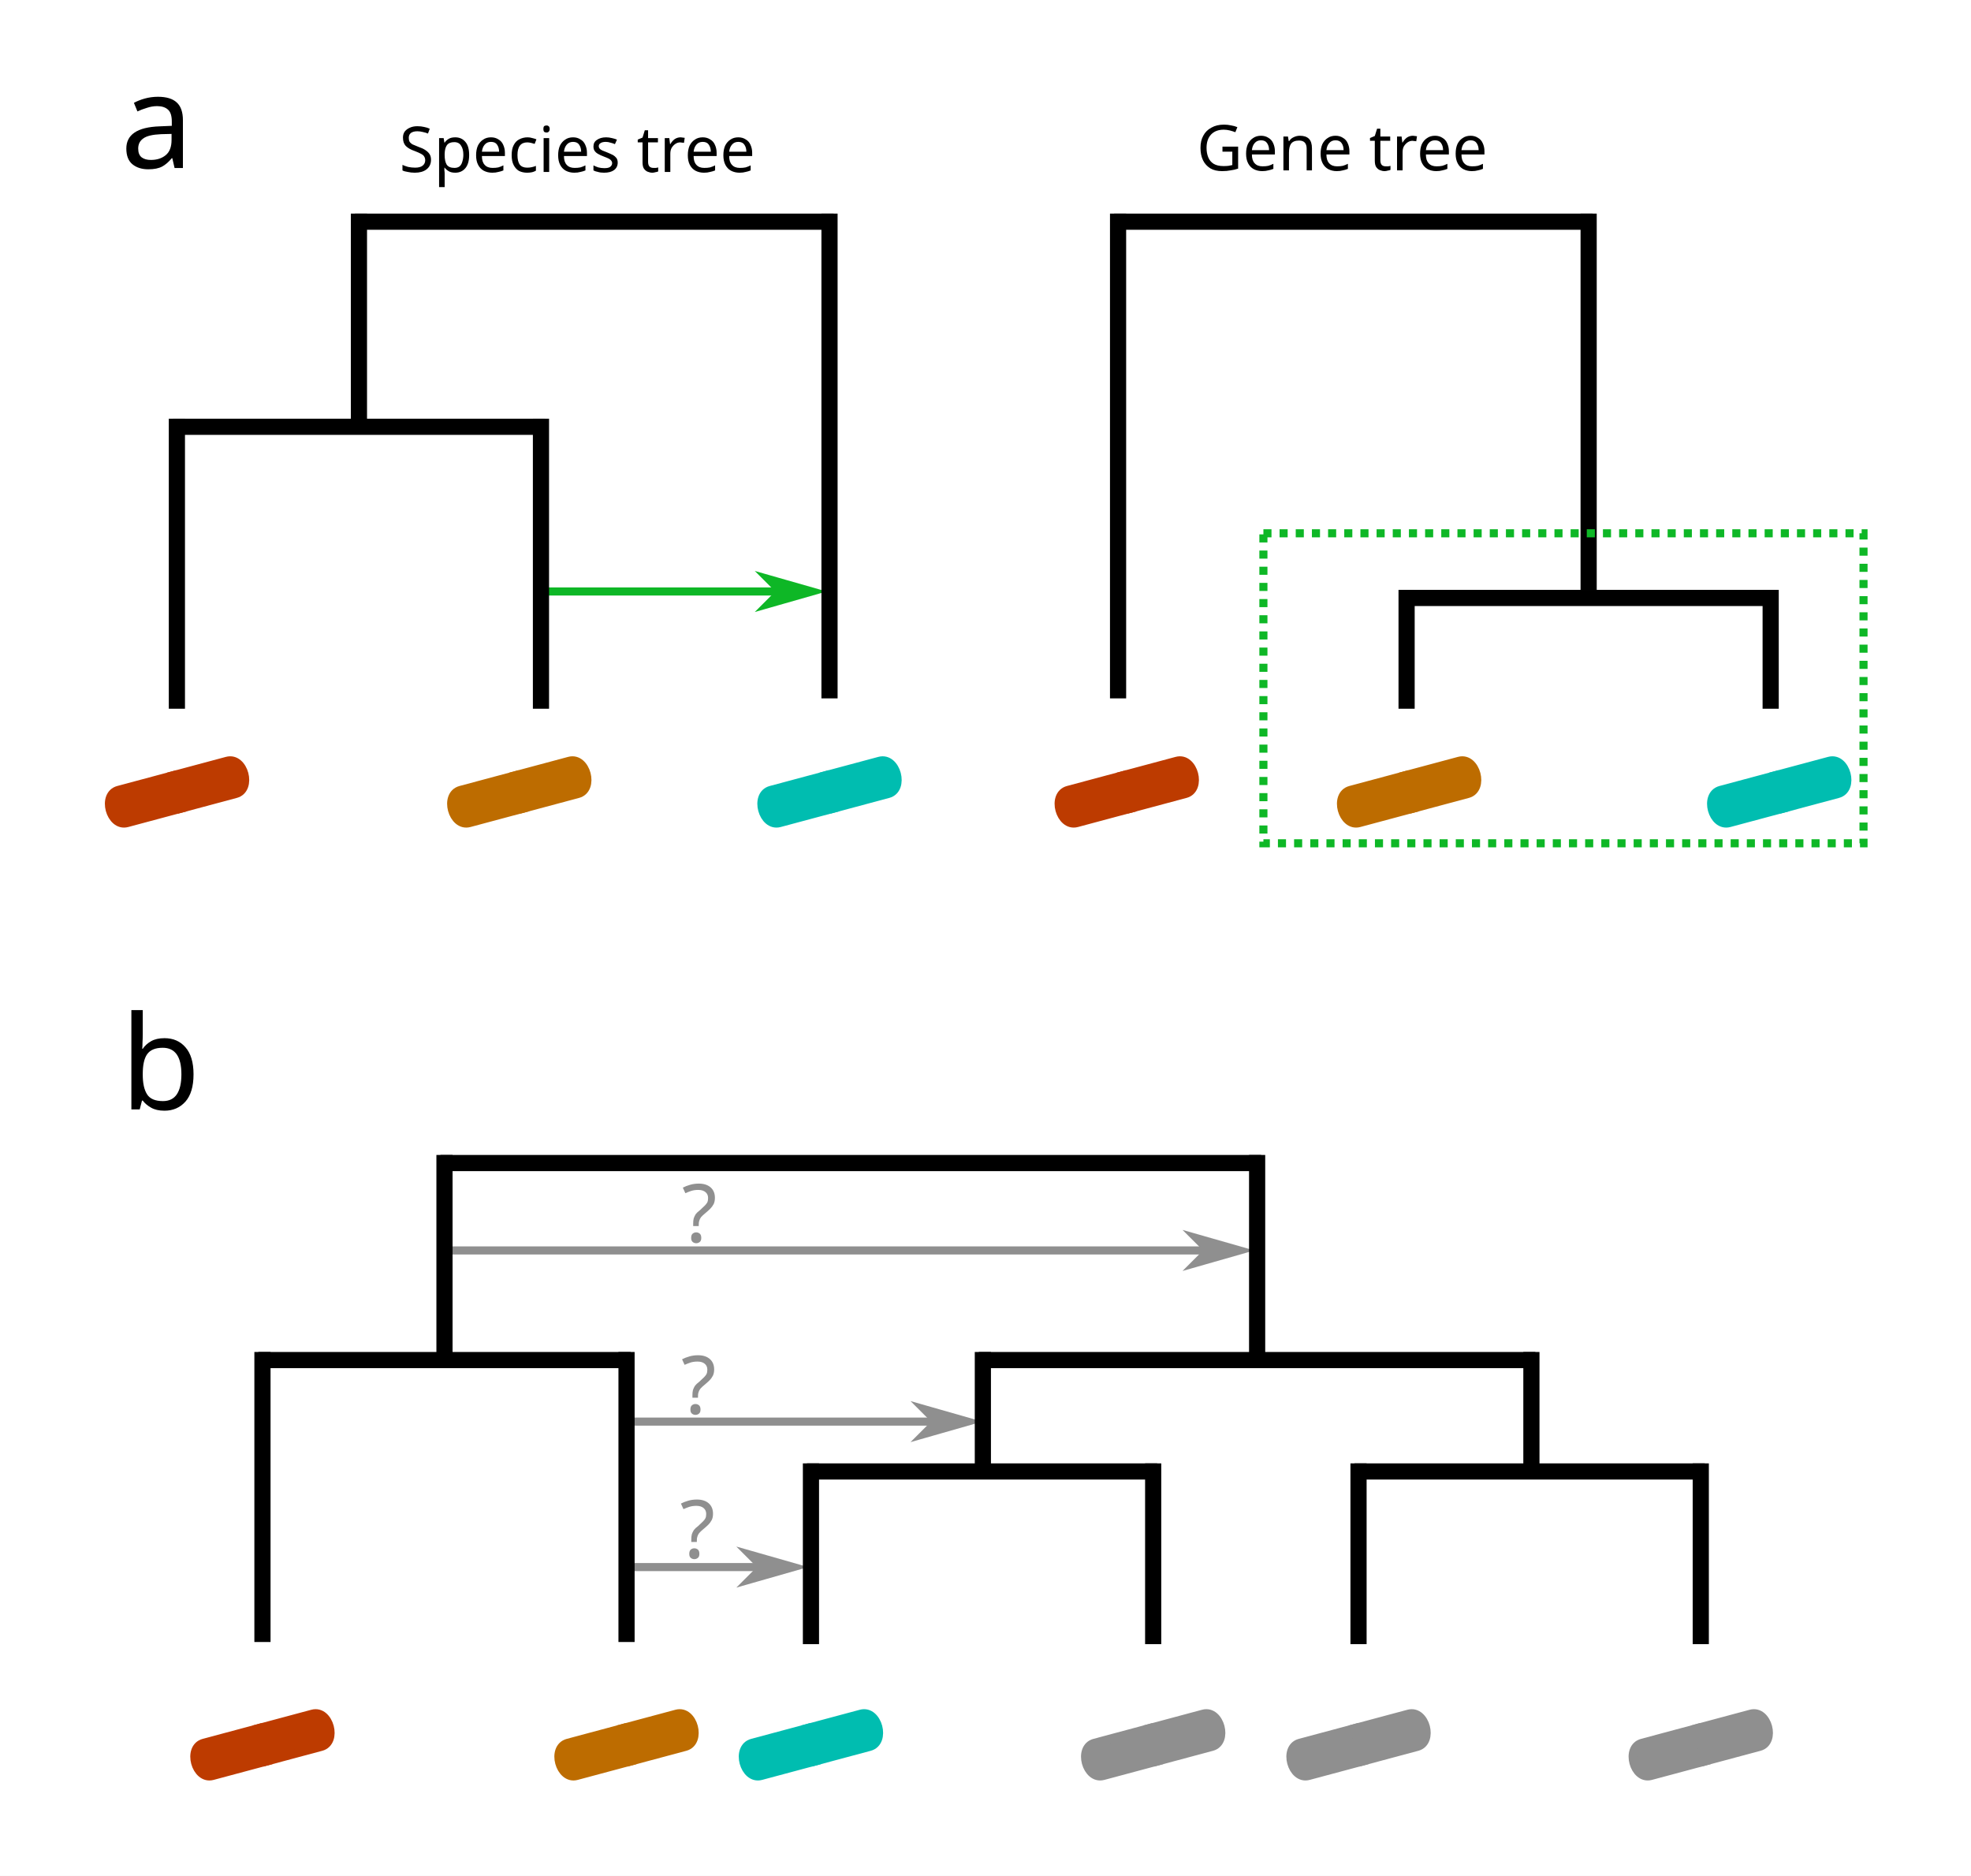
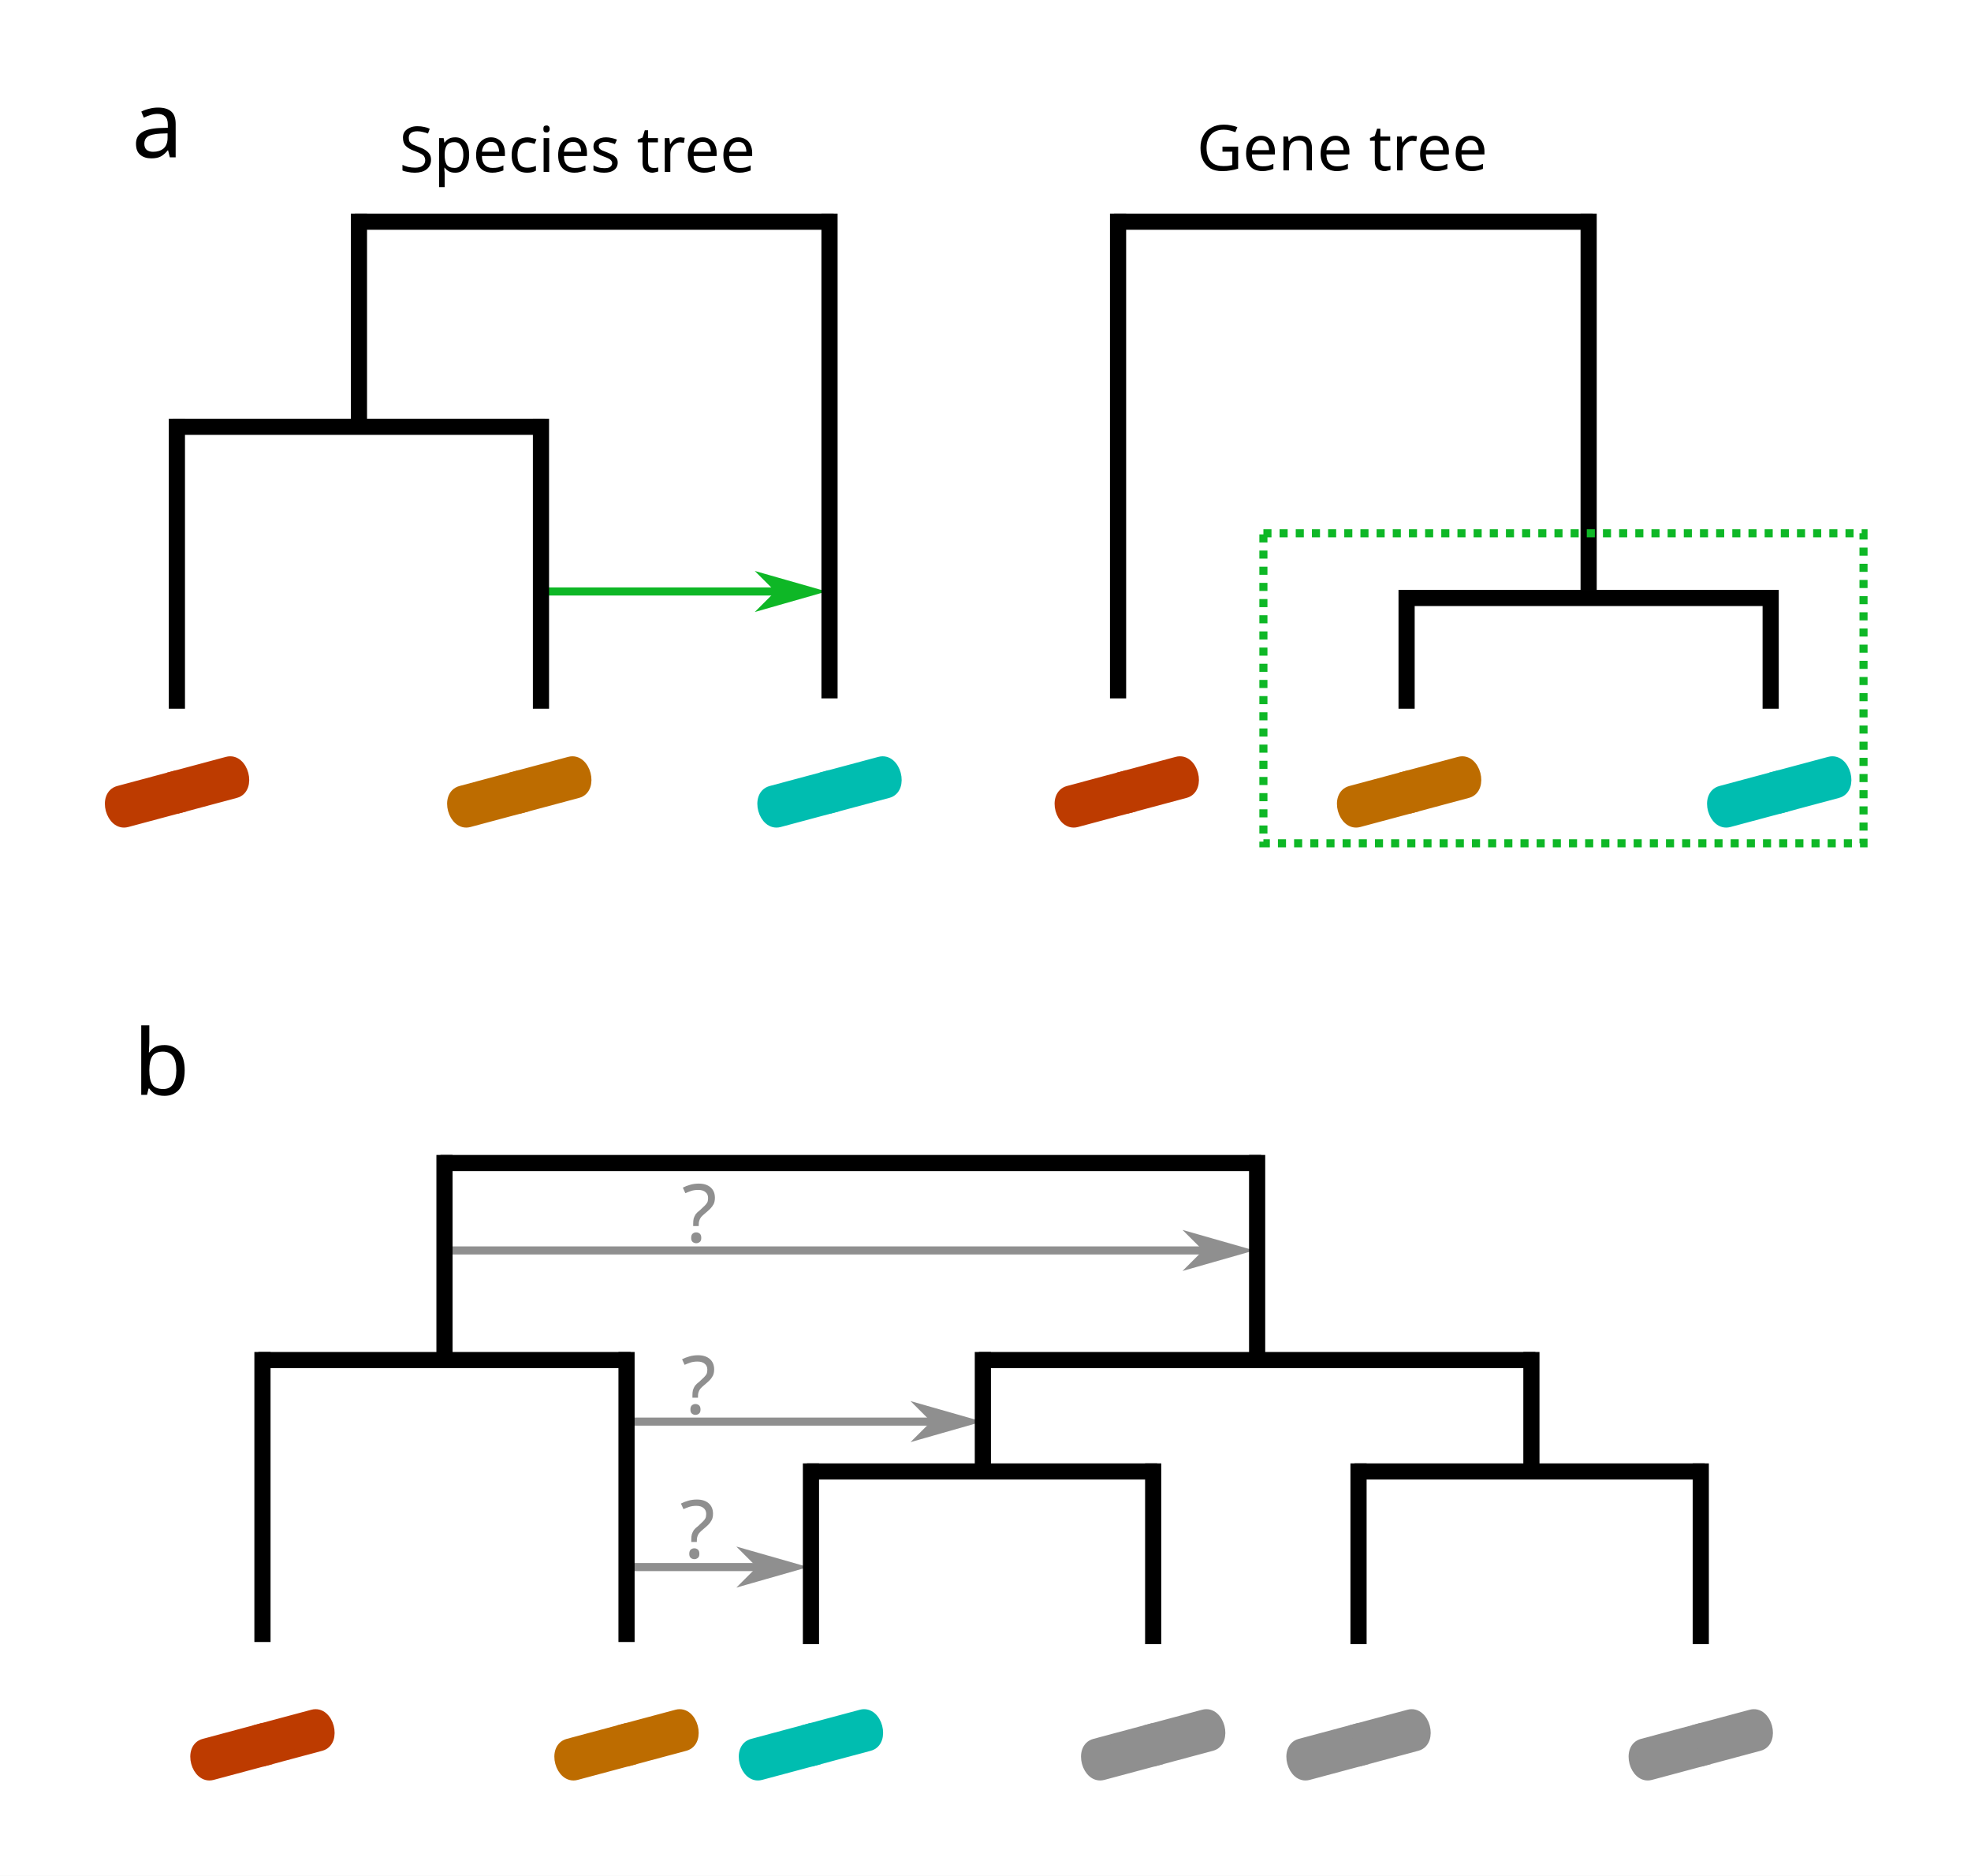
<svg xmlns="http://www.w3.org/2000/svg" id="svg8" version="1.1" viewBox="0 0 121.901 115.989" height="115.989mm" width="121.901mm">
  <defs id="defs2">
    <marker orient="auto" refY="0" refX="0" id="marker2265" style="overflow:visible">
      <path id="path2263" d="M 0,0 5,-5 -12.5,0 5,5 Z" style="fill:#8f8f8f;fill-opacity:1;fill-rule:evenodd;stroke:#8f8f8f;stroke-width:1pt;stroke-opacity:1" transform="matrix(-0.4,0,0,-0.4,-4,0)" />
    </marker>
    <marker style="overflow:visible" id="marker2195" refX="0" refY="0" orient="auto">
      <path transform="matrix(-0.4,0,0,-0.4,-4,0)" style="fill:#8f8f8f;fill-opacity:1;fill-rule:evenodd;stroke:#8f8f8f;stroke-width:1pt;stroke-opacity:1" d="M 0,0 5,-5 -12.5,0 5,5 Z" id="path2193" />
    </marker>
    <marker orient="auto" refY="0" refX="0" id="marker2139" style="overflow:visible">
      <path id="path2137" d="M 0,0 5,-5 -12.5,0 5,5 Z" style="fill:#8f8f8f;fill-opacity:1;fill-rule:evenodd;stroke:#8f8f8f;stroke-width:1pt;stroke-opacity:1" transform="matrix(-0.4,0,0,-0.4,-4,0)" />
    </marker>
    <marker style="overflow:visible" id="Arrow1Mend" refX="0" refY="0" orient="auto">
      <path transform="matrix(-0.4,0,0,-0.4,-4,0)" style="fill:#0eb726;fill-opacity:1;fill-rule:evenodd;stroke:#0eb726;stroke-width:1pt;stroke-opacity:1" d="M 0,0 5,-5 -12.5,0 5,5 Z" id="path1790" />
    </marker>
    <marker style="overflow:visible" id="Arrow1Lend" refX="0" refY="0" orient="auto">
      <path transform="matrix(-0.8,0,0,-0.8,-10,0)" style="fill:#000000;fill-opacity:1;fill-rule:evenodd;stroke:#000000;stroke-width:1pt;stroke-opacity:1" d="M 0,0 5,-5 -12.5,0 5,5 Z" id="path1784" />
    </marker>
    <marker style="overflow:visible" id="Arrow1Lstart" refX="0" refY="0" orient="auto">
      <path transform="matrix(0.8,0,0,0.8,10,0)" style="fill:#000000;fill-opacity:1;fill-rule:evenodd;stroke:#000000;stroke-width:1pt;stroke-opacity:1" d="M 0,0 5,-5 -12.5,0 5,5 Z" id="path1781" />
    </marker>
  </defs>
  <g transform="translate(-7.73776,25.69084)" id="layer1">
    <rect style="fill:#ffffff;fill-opacity:1;stroke:none;stroke-width:1.111" id="rect960" width="121.901" height="115.989" x="7.738" y="-25.691" />
    <path id="path1779" d="M 41.071,10.883 H 57.876" style="fill:none;stroke:#0eb726;stroke-width:0.5;stroke-linecap:butt;stroke-linejoin:miter;stroke-miterlimit:4;stroke-dasharray:none;stroke-opacity:1;marker-end:url(#Arrow1Mend)" />
    <path style="fill:none;stroke:#8f8f8f;stroke-width:0.5;stroke-linecap:butt;stroke-linejoin:miter;stroke-miterlimit:4;stroke-dasharray:none;stroke-opacity:1;marker-end:url(#marker2139)" d="M 35.251,51.629 H 84.331" id="path2135" />
    <path id="path2191" d="M 46.363,62.213 H 67.508" style="fill:none;stroke:#8f8f8f;stroke-width:0.5;stroke-linecap:butt;stroke-linejoin:miter;stroke-miterlimit:4;stroke-dasharray:none;stroke-opacity:1;marker-end:url(#marker2195)" />
    <path style="fill:none;stroke:#8f8f8f;stroke-width:0.5;stroke-linecap:butt;stroke-linejoin:miter;stroke-miterlimit:4;stroke-dasharray:none;stroke-opacity:1;marker-end:url(#marker2265)" d="M 46.363,71.208 H 56.735" id="path2261" />
    <path id="path1717" d="M 117.502,11.283 H 94.483" style="fill:none;stroke:#000000;stroke-width:1;stroke-linecap:butt;stroke-linejoin:miter;stroke-miterlimit:4;stroke-dasharray:none;stroke-opacity:1" />
    <path style="fill:none;stroke:#000000;stroke-width:1;stroke-linecap:butt;stroke-linejoin:miter;stroke-miterlimit:4;stroke-dasharray:none;stroke-opacity:1" d="M 105.991,-12.483 V 10.82" id="path1719" />
    <path id="path1721" d="m 117.249,10.783 v 7.35" style="fill:none;stroke:#000000;stroke-width:1;stroke-linecap:butt;stroke-linejoin:miter;stroke-miterlimit:4;stroke-dasharray:none;stroke-opacity:1" />
    <path id="path1723" d="m 94.732,10.783 v 7.35" style="fill:none;stroke:#000000;stroke-width:1;stroke-linecap:butt;stroke-linejoin:miter;stroke-miterlimit:4;stroke-dasharray:none;stroke-opacity:1" />
    <path id="path1725" d="M 106.24,-11.983 H 76.638" style="fill:none;stroke:#000000;stroke-width:1;stroke-linecap:butt;stroke-linejoin:miter;stroke-miterlimit:4;stroke-dasharray:none;stroke-opacity:1" />
    <path id="path1727" d="M 76.887,-12.483 V 17.493" style="fill:none;stroke:#000000;stroke-width:1;stroke-linecap:butt;stroke-linejoin:miter;stroke-miterlimit:4;stroke-dasharray:none;stroke-opacity:1" />
    <path id="path837" d="M 34.977,46.225 H 85.738" style="fill:none;stroke:#000000;stroke-width:1;stroke-linecap:butt;stroke-linejoin:miter;stroke-miterlimit:4;stroke-dasharray:none;stroke-opacity:1" />
    <path id="path839" d="M 23.719,58.408 H 46.737" style="fill:none;stroke:#000000;stroke-width:1;stroke-linecap:butt;stroke-linejoin:miter;stroke-miterlimit:4;stroke-dasharray:none;stroke-opacity:1" />
    <path id="path841" d="M 68.276,58.408 H 102.697" style="fill:none;stroke:#000000;stroke-width:1;stroke-linecap:butt;stroke-linejoin:miter;stroke-miterlimit:4;stroke-dasharray:none;stroke-opacity:1" />
    <path id="path843" d="M 85.488,45.725 V 58.54" style="fill:none;stroke:#000000;stroke-width:1;stroke-linecap:butt;stroke-linejoin:miter;stroke-miterlimit:4;stroke-dasharray:none;stroke-opacity:1" />
    <path style="fill:none;stroke:#000000;stroke-width:1;stroke-linecap:butt;stroke-linejoin:miter;stroke-miterlimit:4;stroke-dasharray:none;stroke-opacity:1" d="M 35.228,45.725 V 58.54" id="path845" />
    <path id="path847" d="M 23.97,57.908 V 75.841" style="fill:none;stroke:#000000;stroke-width:1;stroke-linecap:butt;stroke-linejoin:miter;stroke-miterlimit:4;stroke-dasharray:none;stroke-opacity:1" />
    <path id="path849" d="M 46.487,57.908 V 75.841" style="fill:none;stroke:#000000;stroke-width:1;stroke-linecap:butt;stroke-linejoin:miter;stroke-miterlimit:4;stroke-dasharray:none;stroke-opacity:1" />
    <path id="path851" d="m 68.525,57.908 v 7.02" style="fill:none;stroke:#000000;stroke-width:1;stroke-linecap:butt;stroke-linejoin:miter;stroke-miterlimit:4;stroke-dasharray:none;stroke-opacity:1" />
    <path id="path853" d="m 102.451,57.908 v 7.02" style="fill:none;stroke:#000000;stroke-width:1;stroke-linecap:butt;stroke-linejoin:miter;stroke-miterlimit:4;stroke-dasharray:none;stroke-opacity:1" />
    <path id="path855" d="M 57.645,65.296 H 79.306" style="fill:none;stroke:#000000;stroke-width:1;stroke-linecap:butt;stroke-linejoin:miter;stroke-miterlimit:4;stroke-dasharray:none;stroke-opacity:1" />
    <path style="fill:none;stroke:#000000;stroke-width:1;stroke-linecap:butt;stroke-linejoin:miter;stroke-miterlimit:4;stroke-dasharray:none;stroke-opacity:1" d="M 91.51,65.296 H 113.176" id="path857" />
    <path style="fill:none;stroke:#000000;stroke-width:1;stroke-linecap:butt;stroke-linejoin:miter;stroke-miterlimit:4;stroke-dasharray:none;stroke-opacity:1" d="M 112.926,64.796 V 75.973" id="path853-3" />
    <path id="path874" d="M 91.759,64.796 V 75.973" style="fill:none;stroke:#000000;stroke-width:1;stroke-linecap:butt;stroke-linejoin:miter;stroke-miterlimit:4;stroke-dasharray:none;stroke-opacity:1" />
    <path style="fill:none;stroke:#000000;stroke-width:1;stroke-linecap:butt;stroke-linejoin:miter;stroke-miterlimit:4;stroke-dasharray:none;stroke-opacity:1" d="M 79.059,64.796 V 75.973" id="path876" />
    <path id="path878" d="M 57.893,64.796 V 75.973" style="fill:none;stroke:#000000;stroke-width:1;stroke-linecap:butt;stroke-linejoin:miter;stroke-miterlimit:4;stroke-dasharray:none;stroke-opacity:1" />
    <g style="fill:#bd3b00;fill-opacity:1;stroke:#bd3b00;stroke-opacity:1" transform="matrix(0.2592792,-0.06947366,0.06947366,0.2592792,26.17458,74.5965)" id="g895">
      <path id="rect882" style="fill:#bd3b00;fill-opacity:1;stroke:#bd3b00;stroke-width:2;stroke-opacity:1" d="m -15.338,21.343 h 13.035 c 4.06,0 4.016,7.782 0,7.782 h -13.035 z" />
      <path d="m -15.186,21.343 h -13.035 c -4.06,0 -4.016,7.782 0,7.782 h 13.035 z" style="fill:#bd3b00;fill-opacity:1;stroke:#bd3b00;stroke-width:2;stroke-opacity:1" id="path891" />
    </g>
    <g id="g905" transform="matrix(0.2592792,-0.06947366,0.06947366,0.2592792,60.0973,74.5965)" style="fill:#00bdb0;fill-opacity:1;stroke:#00bdb0;stroke-opacity:1">
      <path d="m -15.338,21.343 h 13.035 c 4.06,0 4.016,7.782 0,7.782 h -13.035 z" style="fill:#00bdb0;fill-opacity:1;stroke:#00bdb0;stroke-width:2;stroke-opacity:1" id="path901" />
      <path id="path903" style="fill:#00bdb0;fill-opacity:1;stroke:#00bdb0;stroke-width:2;stroke-opacity:1" d="m -15.186,21.343 h -13.035 c -4.06,0 -4.016,7.782 0,7.782 h 13.035 z" />
    </g>
    <text xml:space="preserve" style="font-style:normal;font-weight:normal;font-size:5.005px;line-height:1.25;font-family:sans-serif;fill:#8f8f8f;fill-opacity:1;stroke:none;stroke-width:0.125" x="49.908" y="51.121" id="text909">
      <tspan id="tspan907" x="49.908" y="51.121" style="fill:#8f8f8f;fill-opacity:1;stroke-width:0.125">?</tspan>
    </text>
    <text id="text913" y="70.657" x="49.79" style="font-style:normal;font-weight:normal;font-size:5.005px;line-height:1.25;font-family:sans-serif;fill:#8f8f8f;fill-opacity:1;stroke:none;stroke-width:0.125" xml:space="preserve">
      <tspan style="fill:#8f8f8f;fill-opacity:1;stroke-width:0.125" y="70.657" x="49.79" id="tspan911">?</tspan>
    </text>
    <text xml:space="preserve" style="font-style:normal;font-weight:normal;font-size:5.005px;line-height:1.25;font-family:sans-serif;fill:#8f8f8f;fill-opacity:1;stroke:none;stroke-width:0.125" x="49.861" y="61.735" id="text917">
      <tspan id="tspan915" x="49.861" y="61.735" style="fill:#8f8f8f;fill-opacity:1;stroke-width:0.125">?</tspan>
    </text>
    <g id="g923" transform="matrix(0.2592792,-0.06947366,0.06947366,0.2592792,48.69154,74.5965)" style="fill:#bd6c00;fill-opacity:1;stroke:#bd6c00;stroke-opacity:1">
      <path d="m -15.338,21.343 h 13.035 c 4.06,0 4.016,7.782 0,7.782 h -13.035 z" style="fill:#bd6c00;fill-opacity:1;stroke:#bd6c00;stroke-width:2;stroke-opacity:1" id="path919" />
      <path id="path921" style="fill:#bd6c00;fill-opacity:1;stroke:#bd6c00;stroke-width:2;stroke-opacity:1" d="m -15.186,21.343 h -13.035 c -4.06,0 -4.016,7.782 0,7.782 h 13.035 z" />
    </g>
    <path style="fill:none;stroke:#000000;stroke-width:1;stroke-linecap:butt;stroke-linejoin:miter;stroke-miterlimit:4;stroke-dasharray:none;stroke-opacity:1" d="M 18.43,0.699 H 41.446" id="path1705" />
    <path id="path1707" d="M 29.937,-12.483 V 0.331" style="fill:none;stroke:#000000;stroke-width:1;stroke-linecap:butt;stroke-linejoin:miter;stroke-miterlimit:4;stroke-dasharray:none;stroke-opacity:1" />
    <path style="fill:none;stroke:#000000;stroke-width:1;stroke-linecap:butt;stroke-linejoin:miter;stroke-miterlimit:4;stroke-dasharray:none;stroke-opacity:1" d="M 18.678,0.199 V 18.133" id="path1709" />
    <path style="fill:none;stroke:#000000;stroke-width:1;stroke-linecap:butt;stroke-linejoin:miter;stroke-miterlimit:4;stroke-dasharray:none;stroke-opacity:1" d="M 41.195,0.199 V 18.133" id="path1711" />
    <path style="fill:none;stroke:#000000;stroke-width:1;stroke-linecap:butt;stroke-linejoin:miter;stroke-miterlimit:4;stroke-dasharray:none;stroke-opacity:1" d="M 29.687,-11.983 H 59.297" id="path1713" />
    <path style="fill:none;stroke:#000000;stroke-width:1;stroke-linecap:butt;stroke-linejoin:miter;stroke-miterlimit:4;stroke-dasharray:none;stroke-opacity:1" d="M 59.041,-12.483 V 17.493" id="path1715" />
    <g id="g1747" transform="matrix(0.2592792,-0.06947366,0.06947366,0.2592792,20.89273,15.67564)" style="fill:#bd3b00;fill-opacity:1;stroke:#bd3b00;stroke-opacity:1">
      <path d="m -15.338,21.343 h 13.035 c 4.06,0 4.016,7.782 0,7.782 h -13.035 z" style="fill:#bd3b00;fill-opacity:1;stroke:#bd3b00;stroke-width:2;stroke-opacity:1" id="path1743" />
      <path id="path1745" style="fill:#bd3b00;fill-opacity:1;stroke:#bd3b00;stroke-width:2;stroke-opacity:1" d="m -15.186,21.343 h -13.035 c -4.06,0 -4.016,7.782 0,7.782 h 13.035 z" />
    </g>
    <g style="fill:#bd6c00;fill-opacity:1;stroke:#bd6c00;stroke-opacity:1" transform="matrix(0.2592792,-0.06947366,0.06947366,0.2592792,42.0594,15.67564)" id="g1753">
      <path id="path1749" style="fill:#bd6c00;fill-opacity:1;stroke:#bd6c00;stroke-width:2;stroke-opacity:1" d="m -15.338,21.343 h 13.035 c 4.06,0 4.016,7.782 0,7.782 h -13.035 z" />
      <path d="m -15.186,21.343 h -13.035 c -4.06,0 -4.016,7.782 0,7.782 h 13.035 z" style="fill:#bd6c00;fill-opacity:1;stroke:#bd6c00;stroke-width:2;stroke-opacity:1" id="path1751" />
    </g>
    <g style="fill:#00bdb0;fill-opacity:1;stroke:#00bdb0;stroke-opacity:1" transform="matrix(0.2592792,-0.06947366,0.06947366,0.2592792,61.24556,15.67564)" id="g1759">
      <path id="path1755" style="fill:#00bdb0;fill-opacity:1;stroke:#00bdb0;stroke-width:2;stroke-opacity:1" d="m -15.338,21.343 h 13.035 c 4.06,0 4.016,7.782 0,7.782 h -13.035 z" />
      <path d="m -15.186,21.343 h -13.035 c -4.06,0 -4.016,7.782 0,7.782 h 13.035 z" style="fill:#00bdb0;fill-opacity:1;stroke:#00bdb0;stroke-width:2;stroke-opacity:1" id="path1757" />
    </g>
    <g style="fill:#bd3b00;fill-opacity:1;stroke:#bd3b00;stroke-opacity:1" transform="matrix(0.2592792,-0.06947366,0.06947366,0.2592792,79.63023,15.67564)" id="g1765">
      <path id="path1761" style="fill:#bd3b00;fill-opacity:1;stroke:#bd3b00;stroke-width:2;stroke-opacity:1" d="m -15.338,21.343 h 13.035 c 4.06,0 4.016,7.782 0,7.782 h -13.035 z" />
      <path d="m -15.186,21.343 h -13.035 c -4.06,0 -4.016,7.782 0,7.782 h 13.035 z" style="fill:#bd3b00;fill-opacity:1;stroke:#bd3b00;stroke-width:2;stroke-opacity:1" id="path1763" />
    </g>
    <g id="g1771" transform="matrix(0.2592792,-0.06947366,0.06947366,0.2592792,97.09273,15.67564)" style="fill:#bd6c00;fill-opacity:1;stroke:#bd6c00;stroke-opacity:1">
      <path d="m -15.338,21.343 h 13.035 c 4.06,0 4.016,7.782 0,7.782 h -13.035 z" style="fill:#bd6c00;fill-opacity:1;stroke:#bd6c00;stroke-width:2;stroke-opacity:1" id="path1767" />
      <path id="path1769" style="fill:#bd6c00;fill-opacity:1;stroke:#bd6c00;stroke-width:2;stroke-opacity:1" d="m -15.186,21.343 h -13.035 c -4.06,0 -4.016,7.782 0,7.782 h 13.035 z" />
    </g>
    <g id="g1777" transform="matrix(0.2592792,-0.06947366,0.06947366,0.2592792,119.9831,15.67564)" style="fill:#00bdb0;fill-opacity:1;stroke:#00bdb0;stroke-opacity:1">
      <path d="m -15.338,21.343 h 13.035 c 4.06,0 4.016,7.782 0,7.782 h -13.035 z" style="fill:#00bdb0;fill-opacity:1;stroke:#00bdb0;stroke-width:2;stroke-opacity:1" id="path1773" />
      <path id="path1775" style="fill:#00bdb0;fill-opacity:1;stroke:#00bdb0;stroke-width:2;stroke-opacity:1" d="m -15.186,21.343 h -13.035 c -4.06,0 -4.016,7.782 0,7.782 h 13.035 z" />
    </g>
    <g style="fill:#8f8f8f;fill-opacity:1;stroke:#8f8f8f;stroke-opacity:1" transform="matrix(0.2592792,-0.06947366,0.06947366,0.2592792,81.26397,74.5965)" id="g2373">
      <path id="path2369" style="fill:#8f8f8f;fill-opacity:1;stroke:#8f8f8f;stroke-width:2;stroke-opacity:1" d="m -15.338,21.343 h 13.035 c 4.06,0 4.016,7.782 0,7.782 h -13.035 z" />
      <path d="m -15.186,21.343 h -13.035 c -4.06,0 -4.016,7.782 0,7.782 h 13.035 z" style="fill:#8f8f8f;fill-opacity:1;stroke:#8f8f8f;stroke-width:2;stroke-opacity:1" id="path2371" />
    </g>
    <g id="g2379" transform="matrix(0.2592792,-0.06947366,0.06947366,0.2592792,93.96397,74.5965)" style="fill:#8f8f8f;fill-opacity:1;stroke:#8f8f8f;stroke-opacity:1">
      <path d="m -15.338,21.343 h 13.035 c 4.06,0 4.016,7.782 0,7.782 h -13.035 z" style="fill:#8f8f8f;fill-opacity:1;stroke:#8f8f8f;stroke-width:2;stroke-opacity:1" id="path2375" />
      <path id="path2377" style="fill:#8f8f8f;fill-opacity:1;stroke:#8f8f8f;stroke-width:2;stroke-opacity:1" d="m -15.186,21.343 h -13.035 c -4.06,0 -4.016,7.782 0,7.782 h 13.035 z" />
    </g>
    <g style="fill:#8f8f8f;fill-opacity:1;stroke:#8f8f8f;stroke-opacity:1" transform="matrix(0.2592792,-0.06947366,0.06947366,0.2592792,115.1306,74.5965)" id="g2385">
      <path id="path2381" style="fill:#8f8f8f;fill-opacity:1;stroke:#8f8f8f;stroke-width:2;stroke-opacity:1" d="m -15.338,21.343 h 13.035 c 4.06,0 4.016,7.782 0,7.782 h -13.035 z" />
      <path d="m -15.186,21.343 h -13.035 c -4.06,0 -4.016,7.782 0,7.782 h 13.035 z" style="fill:#8f8f8f;fill-opacity:1;stroke:#8f8f8f;stroke-width:2;stroke-opacity:1" id="path2383" />
    </g>
    <text id="text2803" y="-15.059" x="32.427" style="font-style:normal;font-weight:normal;font-size:3.898px;line-height:1.25;font-family:sans-serif;fill:#000000;fill-opacity:1;stroke:none;stroke-width:0.097" xml:space="preserve">
      <tspan style="stroke-width:0.097" y="-15.059" x="32.427" id="tspan2801">Species tree</tspan>
    </text>
    <text xml:space="preserve" style="font-style:normal;font-weight:normal;font-size:3.898px;line-height:1.25;font-family:sans-serif;fill:#000000;fill-opacity:1;stroke:none;stroke-width:0.097" x="81.75" y="-15.159" id="text2807">
      <tspan id="tspan2805" x="81.75" y="-15.159" style="stroke-width:0.097">Gene tree</tspan>
    </text>
    <rect y="7.285" x="85.876" height="19.168" width="37.115" id="rect2993" style="fill:none;fill-opacity:1;stroke:#0eb726;stroke-width:0.5;stroke-miterlimit:4;stroke-dasharray:0.5, 0.5;stroke-dashoffset:0;stroke-opacity:1" />
-     <text id="text2997" y="-15.299" x="15.176" style="font-style:normal;font-weight:normal;font-size:8.083px;line-height:1.25;font-family:sans-serif;fill:#000000;fill-opacity:1;stroke:none;stroke-width:0.202" xml:space="preserve">
-       <tspan style="stroke-width:0.202" y="-15.299" x="15.176" id="tspan2995">a</tspan>
+     <text id="text2997" y="-15.961" x="15.882" style="font-style:normal;font-weight:normal;font-size:5.658px;line-height:1.25;font-family:sans-serif;fill:#000000;fill-opacity:1;stroke:none;stroke-width:0.202" xml:space="preserve">
+       <tspan style="stroke-width:0.202" y="-15.961" x="15.882" id="tspan2995">a</tspan>
    </text>
-     <text xml:space="preserve" style="font-style:normal;font-weight:normal;font-size:8.083px;line-height:1.25;font-family:sans-serif;fill:#000000;fill-opacity:1;stroke:none;stroke-width:0.202" x="15.176" y="42.909" id="text3001">
-       <tspan id="tspan2999" x="15.176" y="42.909" style="stroke-width:0.202">b</tspan>
+     <text xml:space="preserve" style="font-style:normal;font-weight:normal;font-size:5.658px;line-height:1.25;font-family:sans-serif;fill:#000000;fill-opacity:1;stroke:none;stroke-width:0.202" x="15.989" y="42.005" id="text3001">
+       <tspan id="tspan2999" x="15.989" y="42.005" style="stroke-width:0.202">b</tspan>
    </text>
  </g>
</svg>
